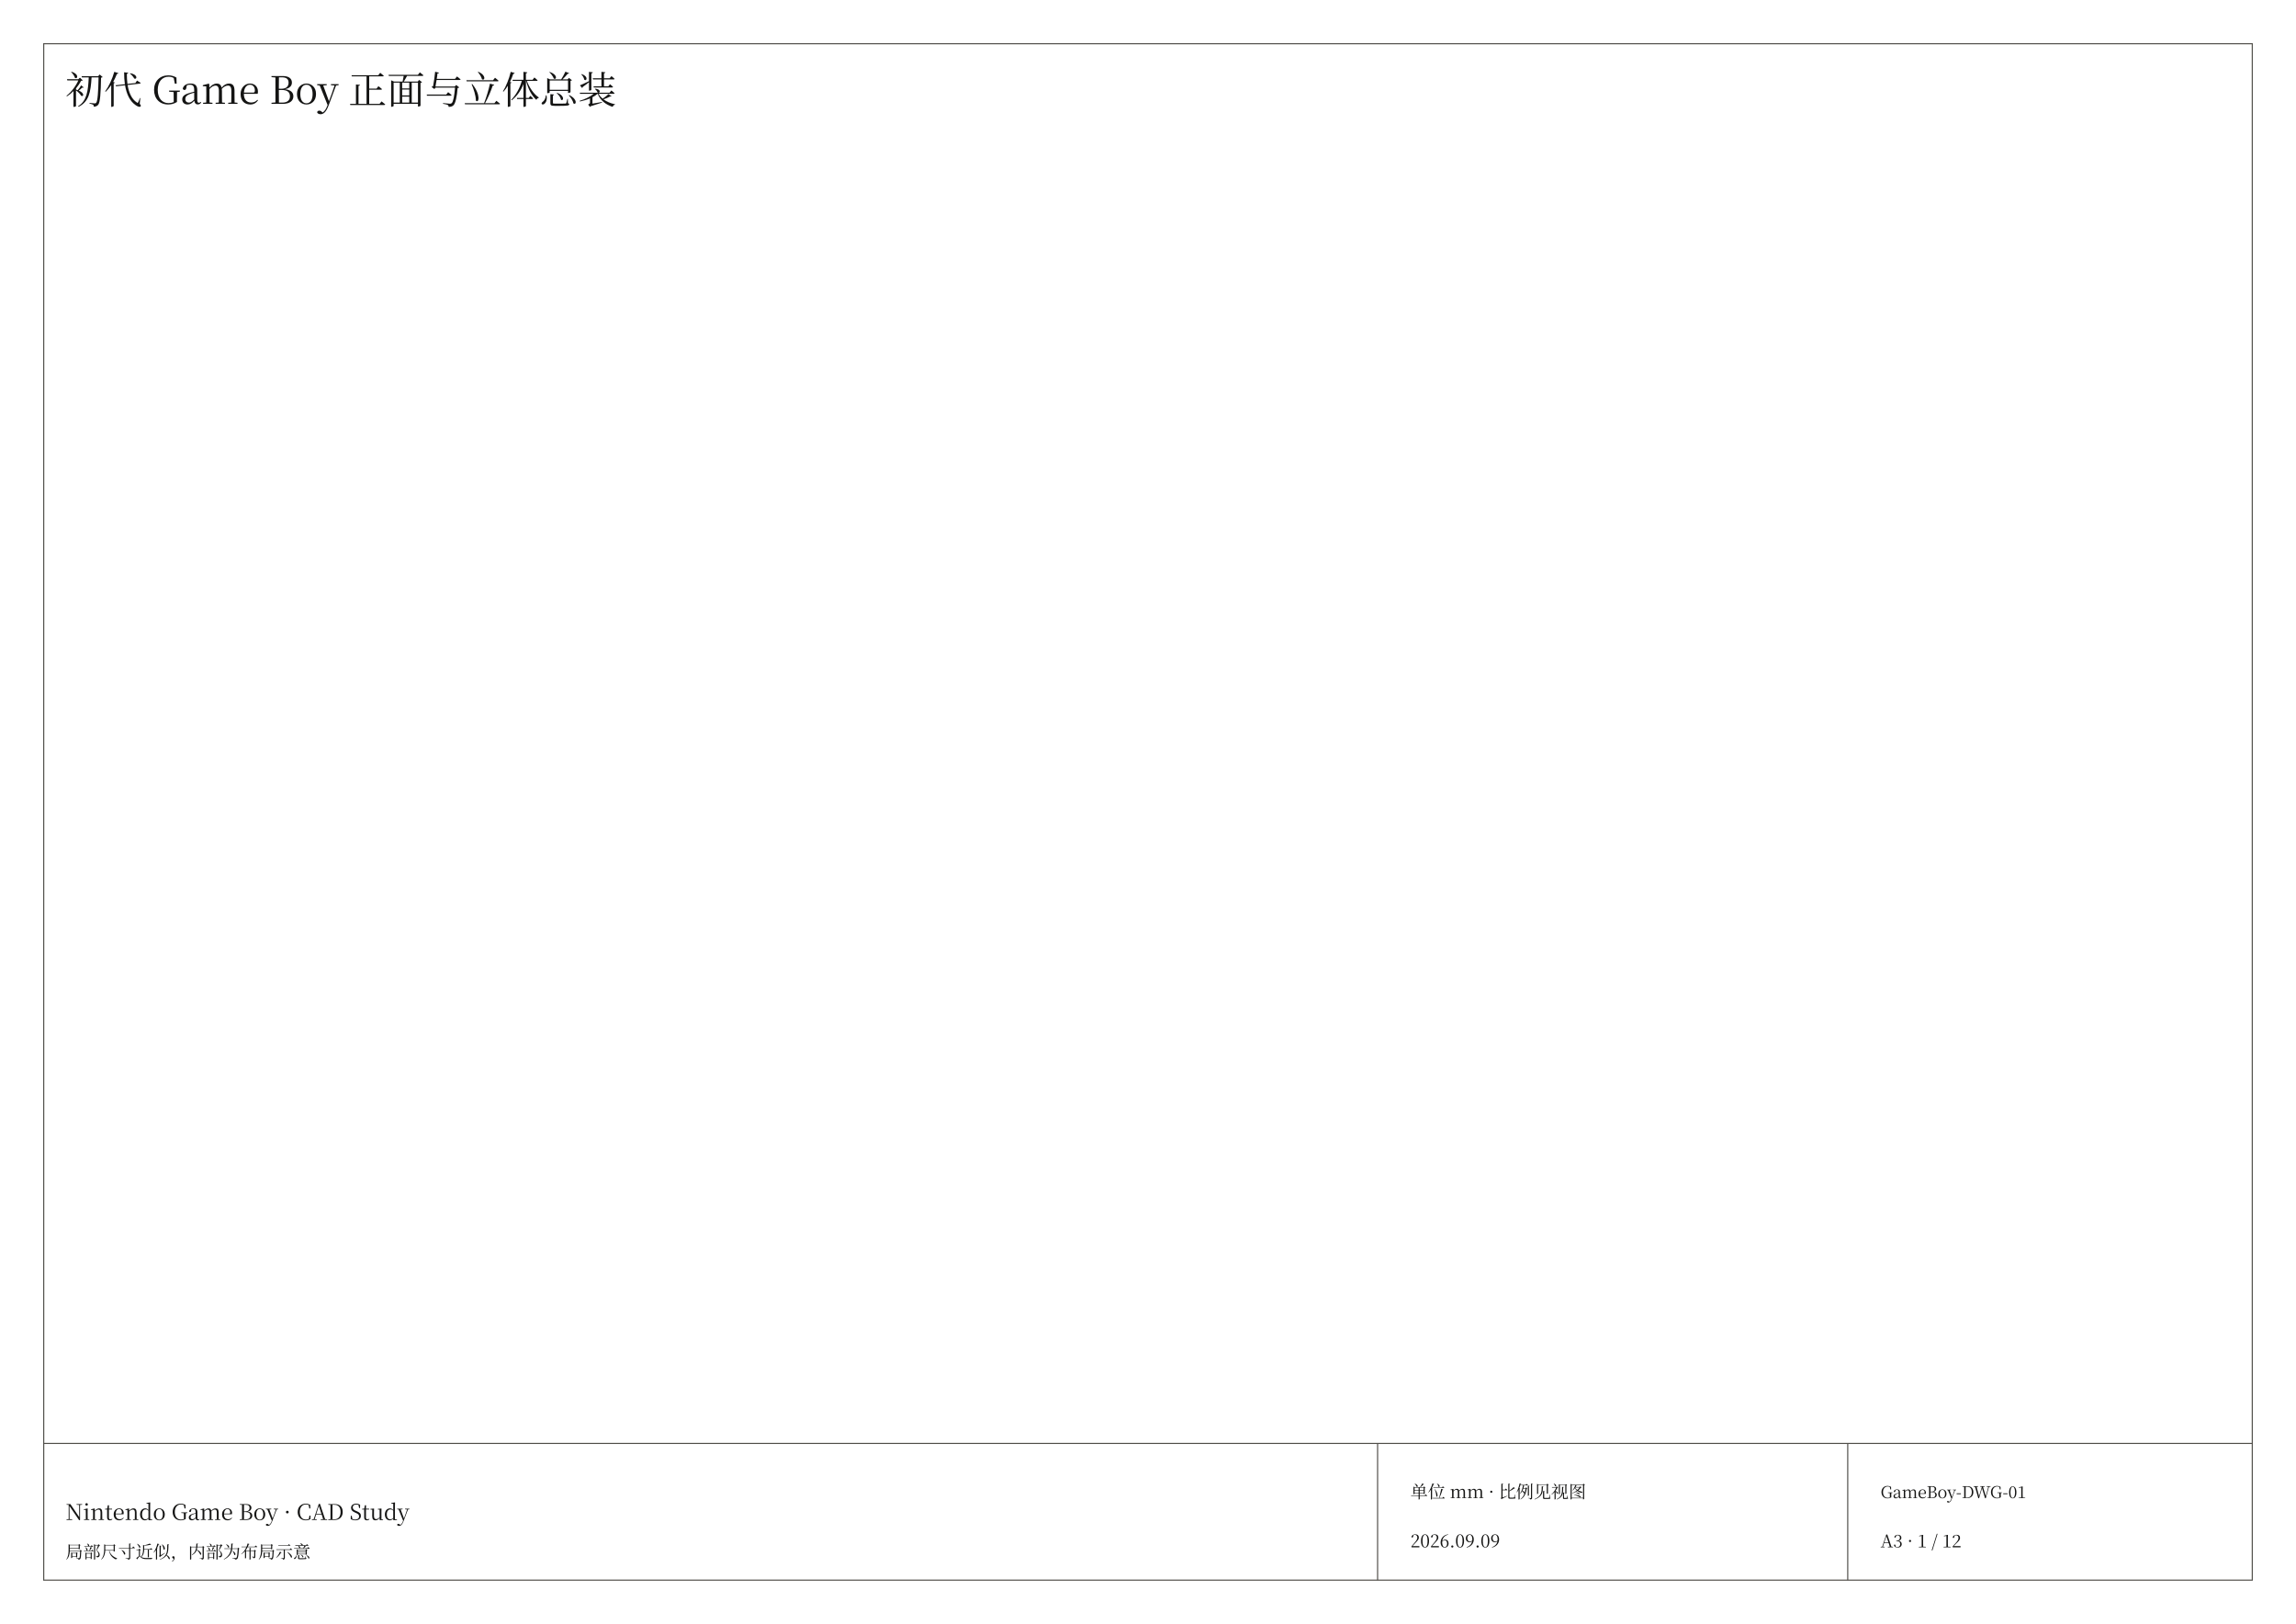
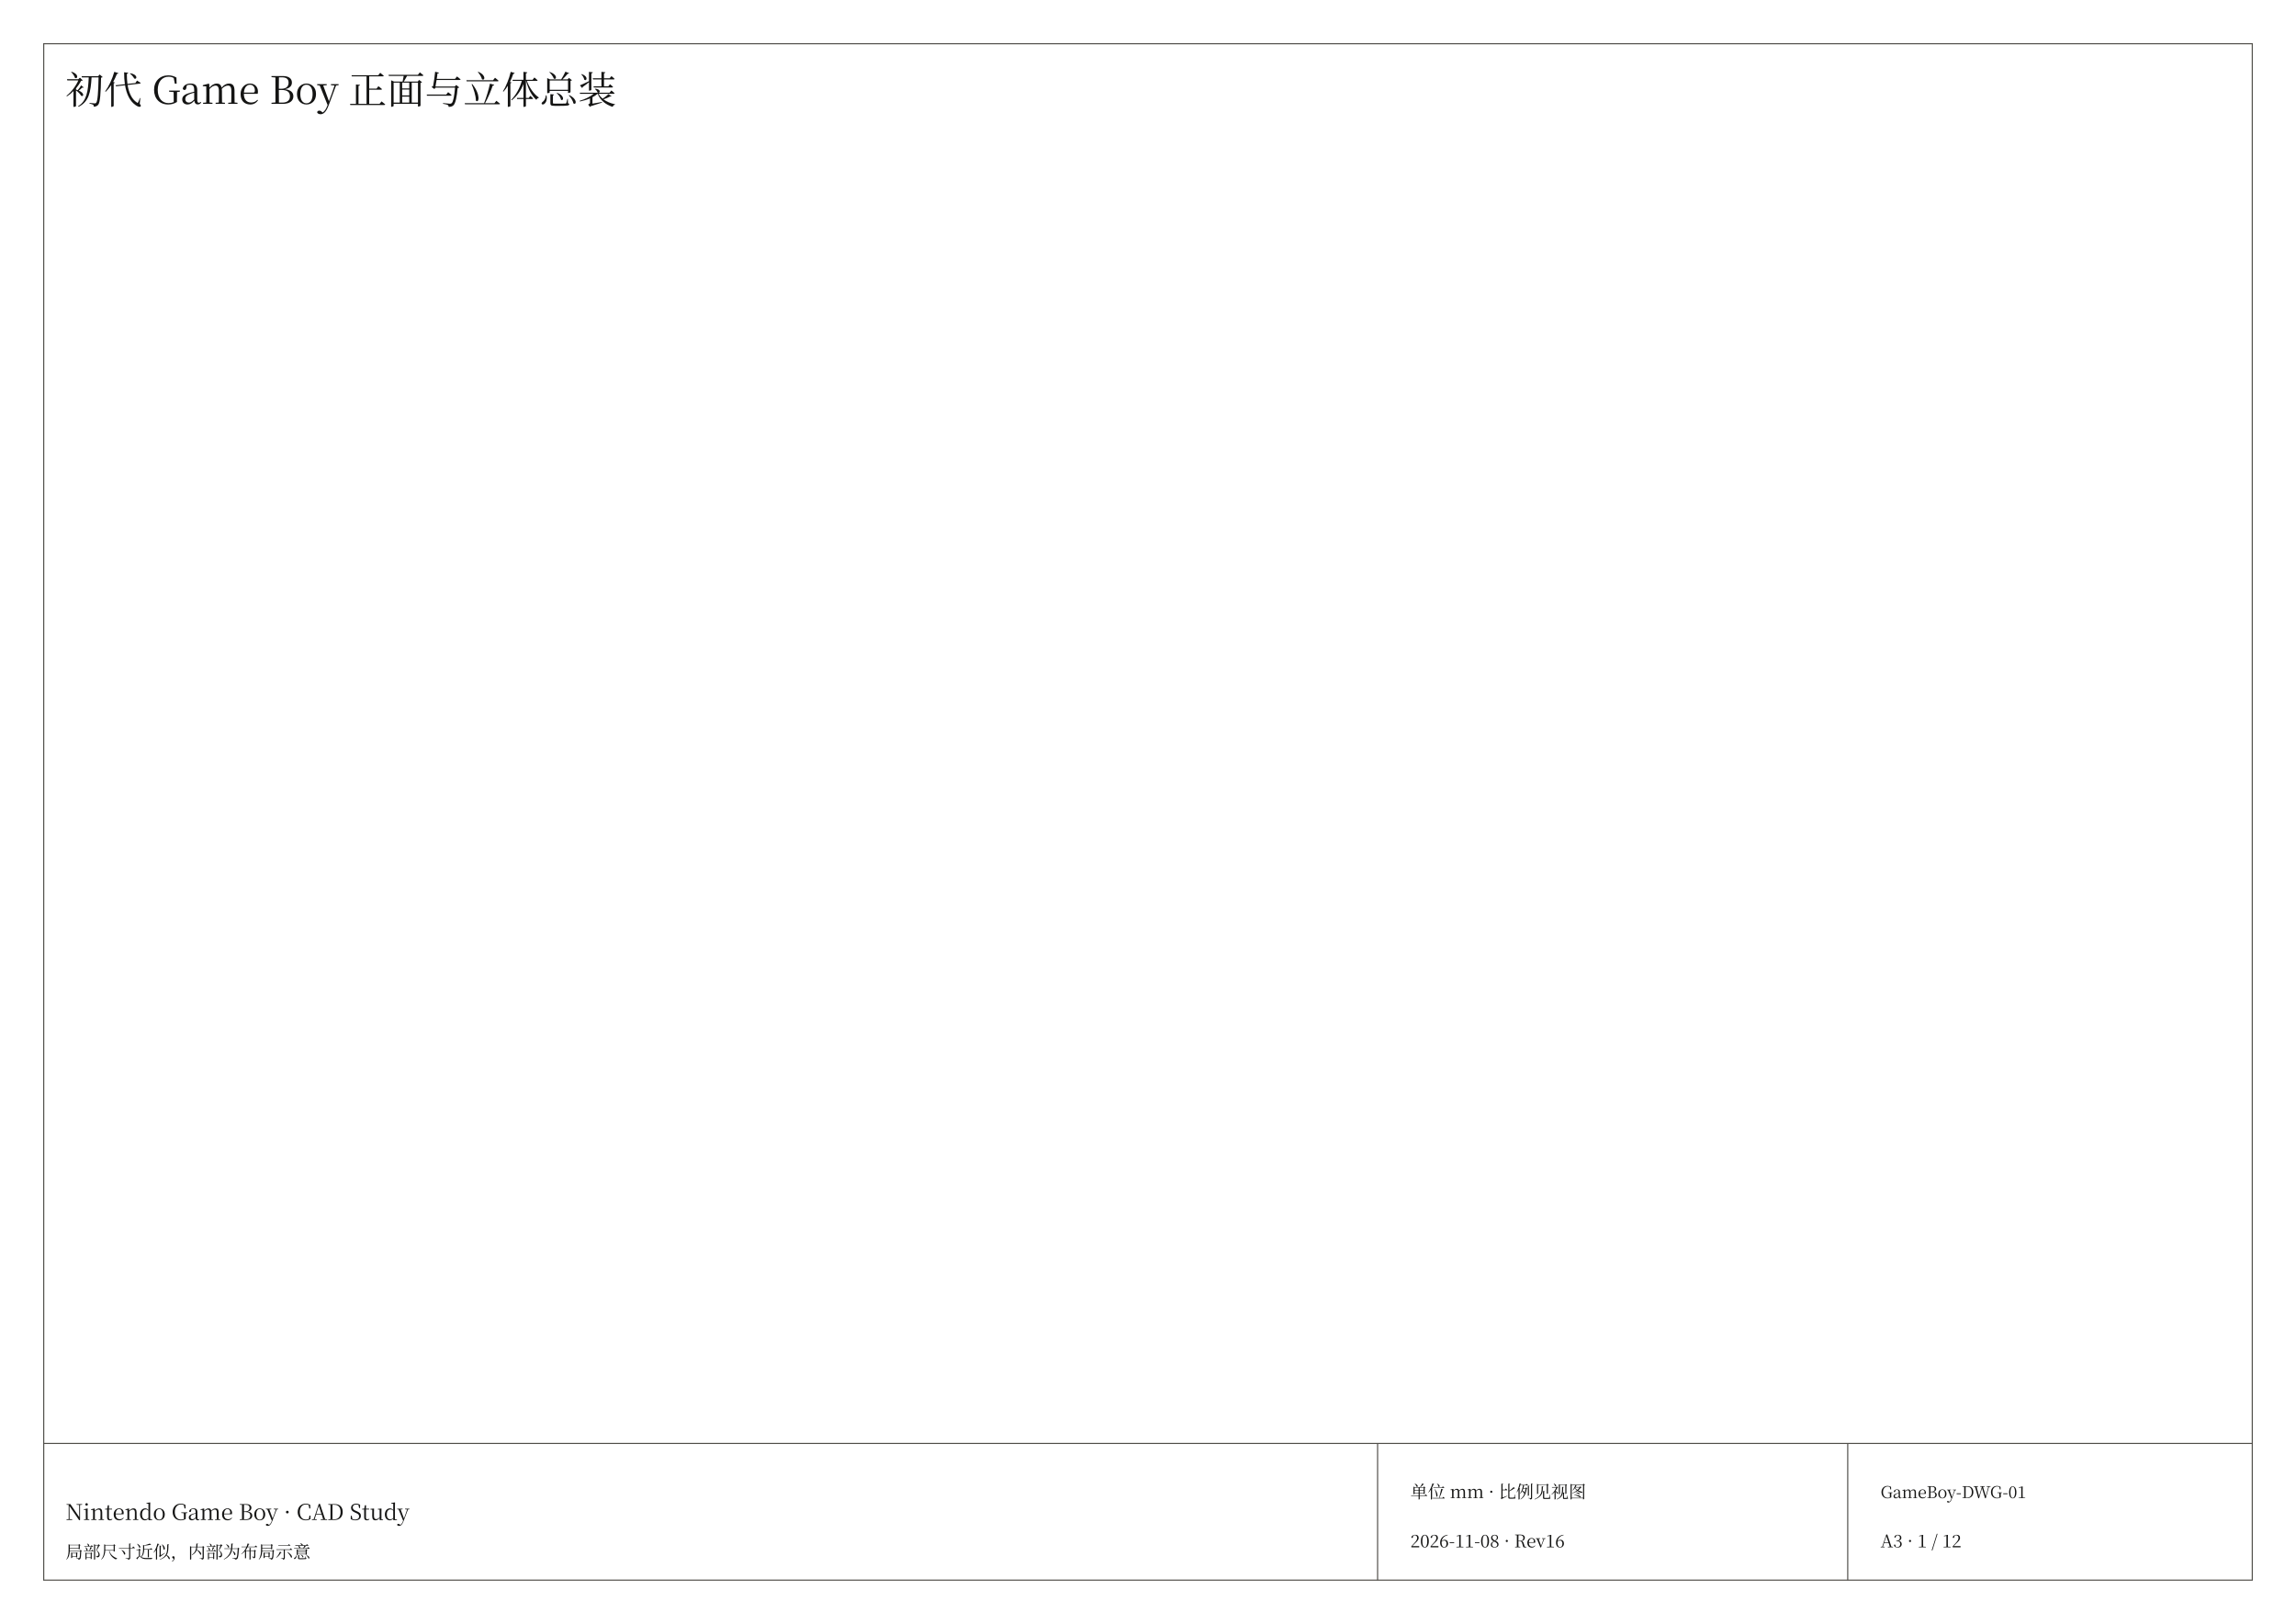
<svg xmlns="http://www.w3.org/2000/svg" width="420mm" height="297mm" viewBox="0 0 420 297">
  <g fill="none" stroke="#504e49" stroke-width=".2">
    <rect x="8" y="8" width="404" height="281" />
    <path d="M 8 264 H 412 M 252 264 V 289 M 338 264 V 289" />
  </g>
  <g font-family="Noto Serif CJK SC" fill="#141413">
    <text x="12" y="19" font-size="7.0">初代 Game Boy 正面与立体总装</text>
    <text x="12" y="278" font-size="4.0">Nintendo Game Boy · CAD Study</text>
    <text x="12" y="285" font-size="3.2">局部尺寸近似，内部为布局示意</text>
    <text x="258" y="274" font-size="3.2">单位 mm · 比例见视图</text>
-     <text x="258" y="283" font-size="3.2">2026.09.09</text>
+     <text x="258" y="283" font-size="3.2">2026-11-08 · Rev16</text>
    <text x="344" y="274" font-size="3.0">GameBoy-DWG-01</text>
    <text x="344" y="283" font-size="3.2">A3 · 1 / 12</text>
  </g>
</svg>
